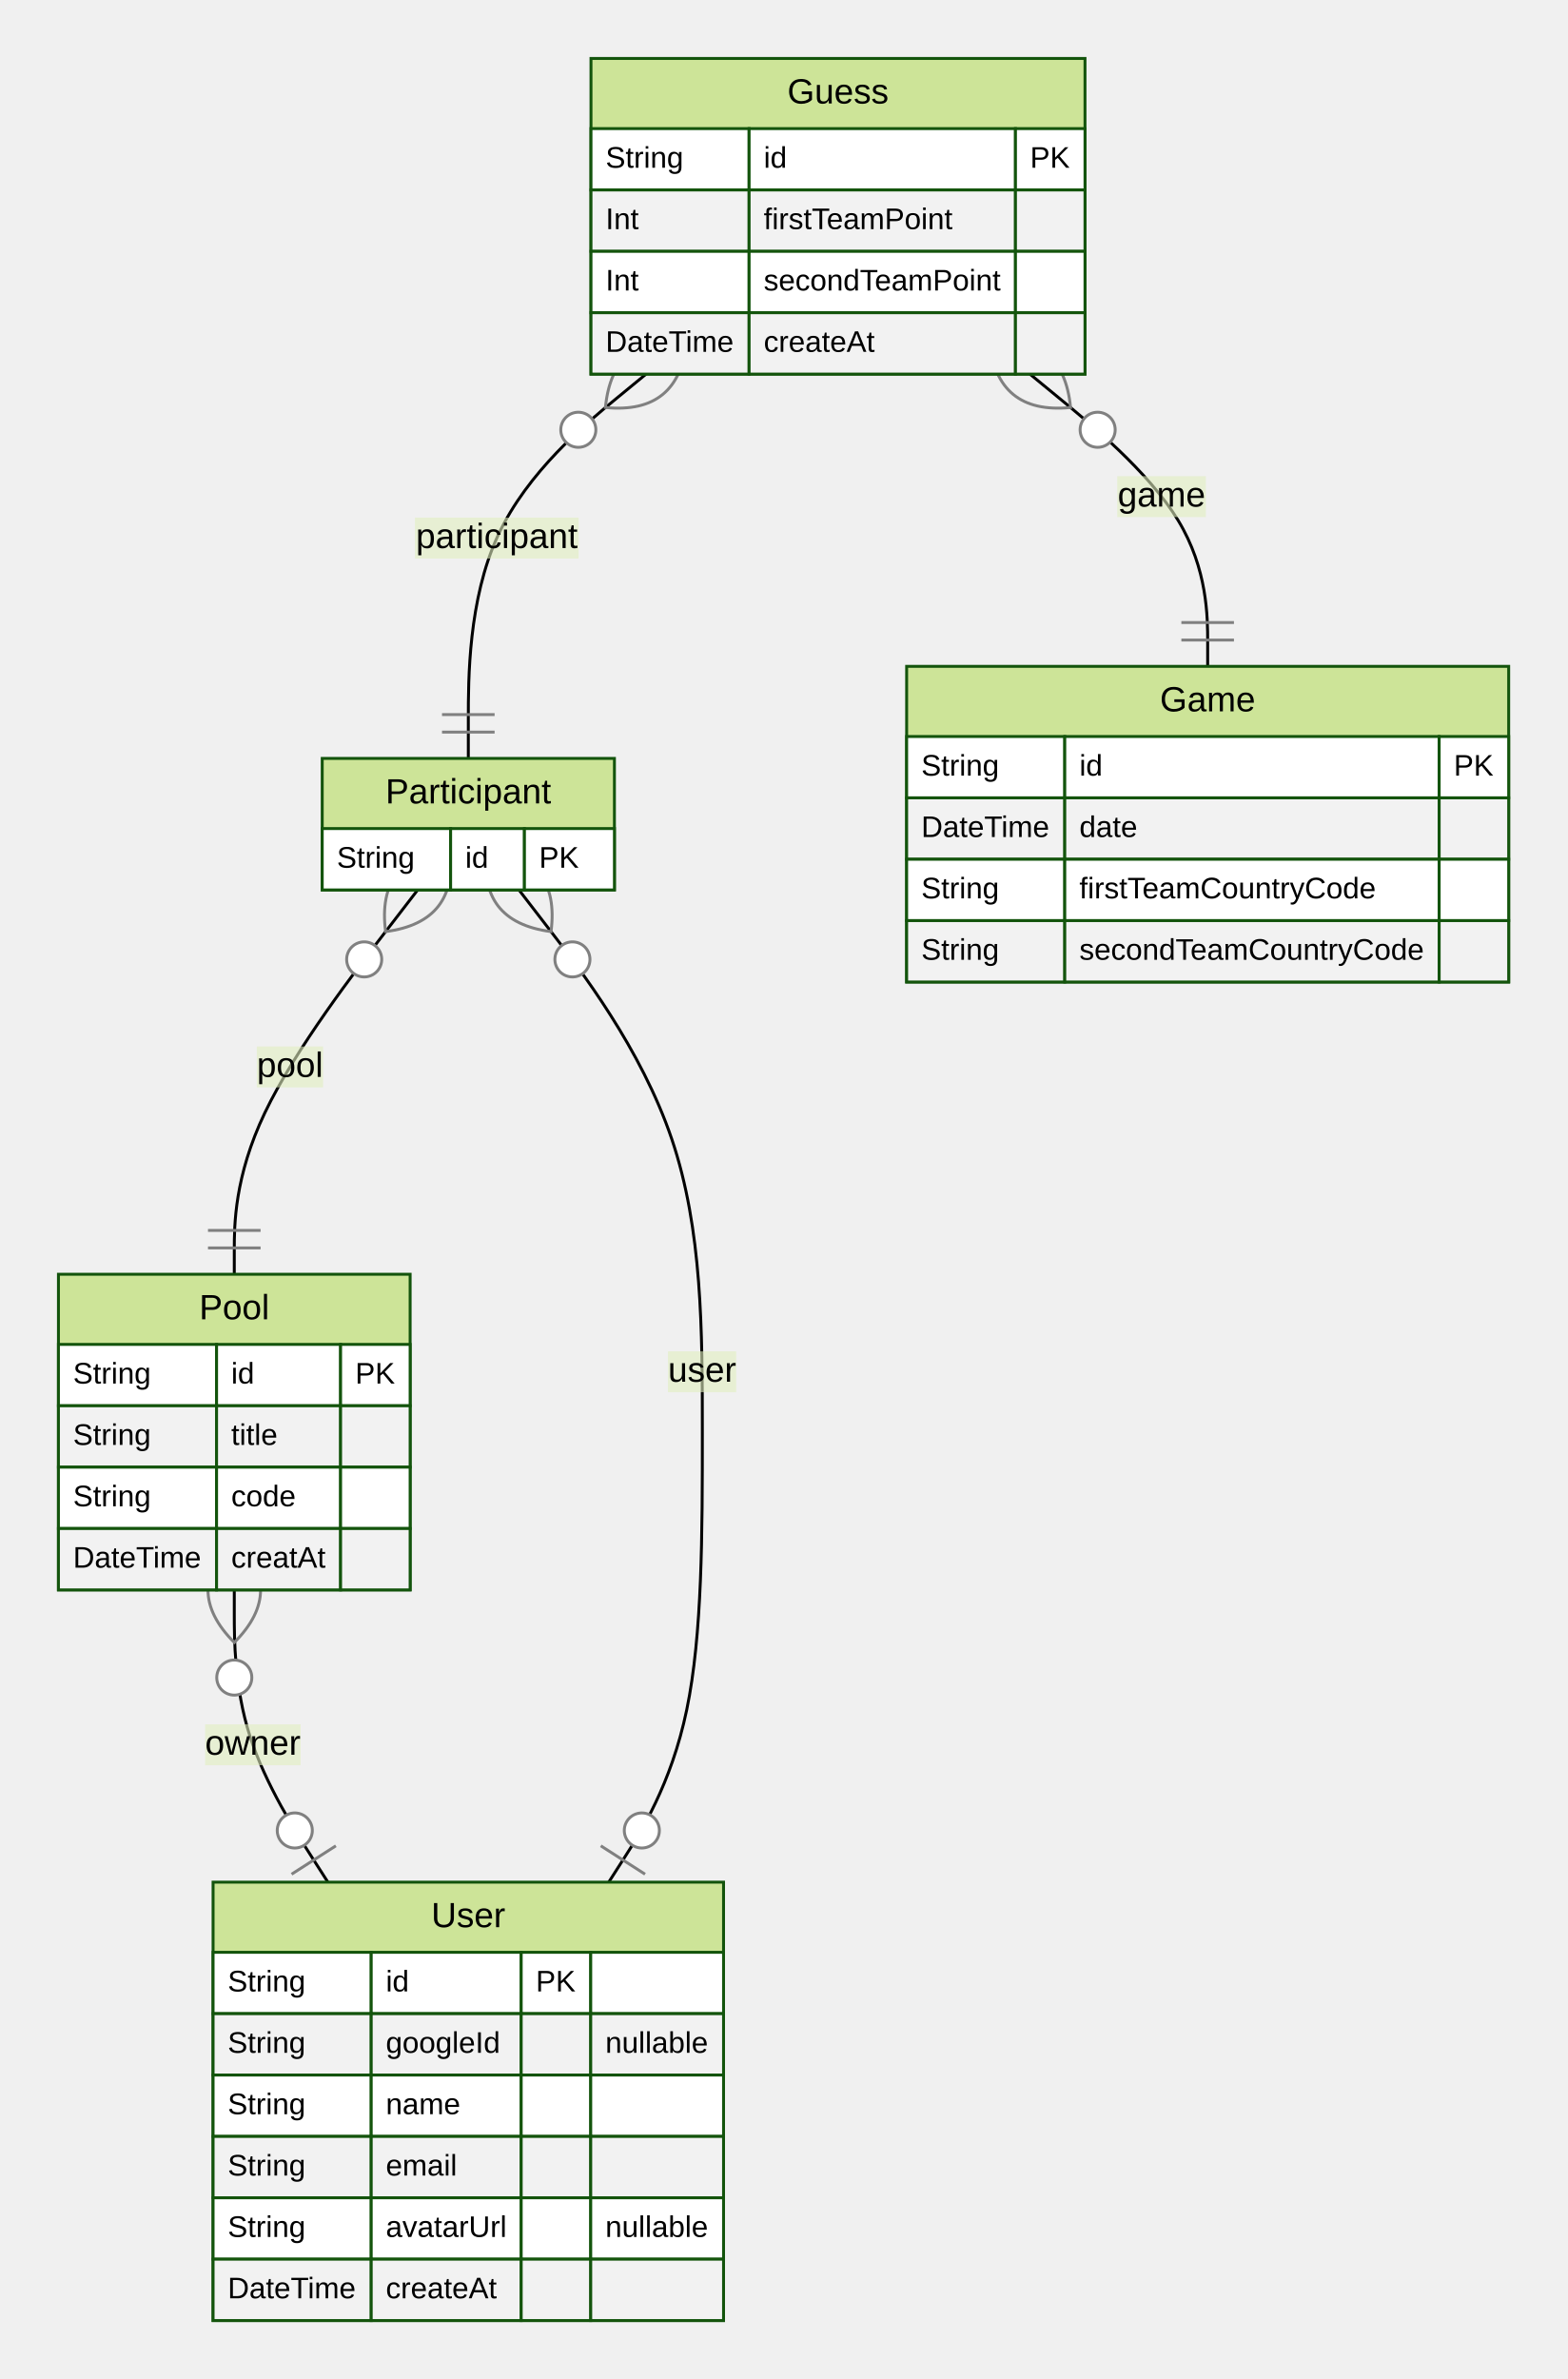
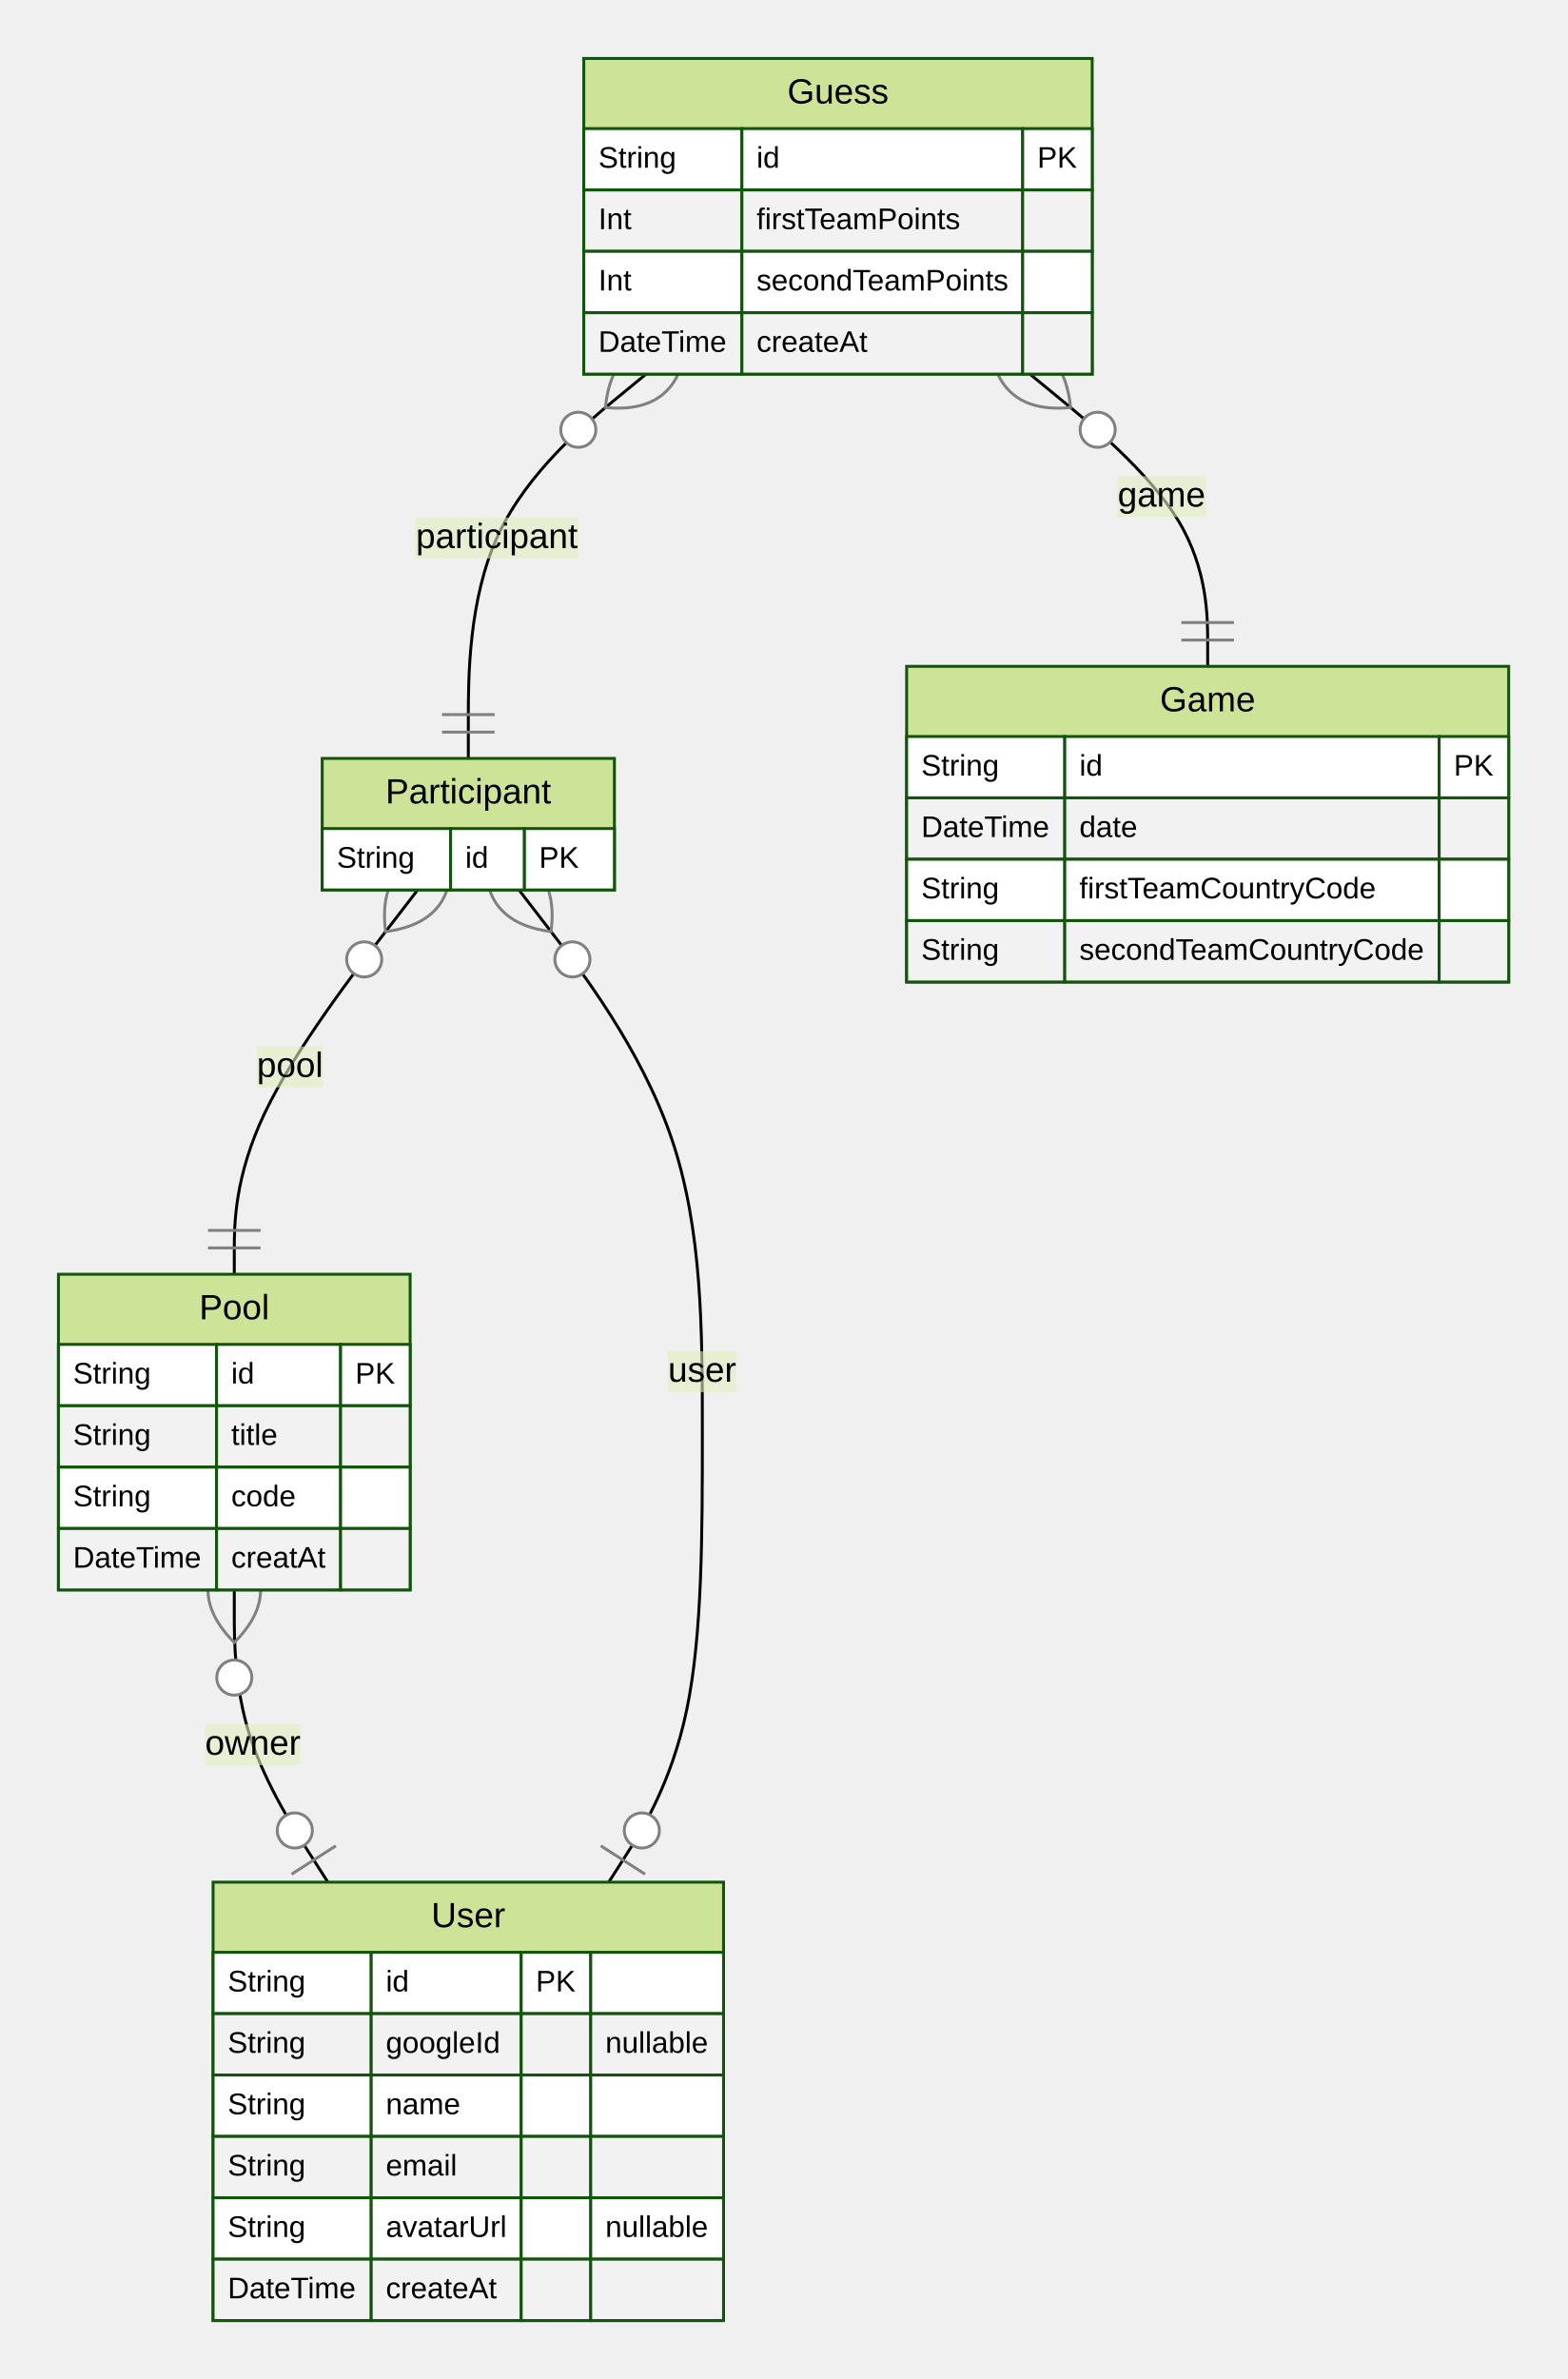
<svg xmlns="http://www.w3.org/2000/svg" aria-labelledby="chart-title-mermaid-0 chart-desc-mermaid-0" role="img" viewBox="0 0 536.292 814" style="max-width: 536.292px; background-color: white;" width="100%" id="mermaid-0">
  <style>#mermaid-0 {font-family:"trebuchet ms",verdana,arial,sans-serif;font-size:16px;fill:#000000;}#mermaid-0 .error-icon{fill:#552222;}#mermaid-0 .error-text{fill:#552222;stroke:#552222;}#mermaid-0 .edge-thickness-normal{stroke-width:2px;}#mermaid-0 .edge-thickness-thick{stroke-width:3.5px;}#mermaid-0 .edge-pattern-solid{stroke-dasharray:0;}#mermaid-0 .edge-pattern-dashed{stroke-dasharray:3;}#mermaid-0 .edge-pattern-dotted{stroke-dasharray:2;}#mermaid-0 .marker{fill:#000000;stroke:#000000;}#mermaid-0 .marker.cross{stroke:#000000;}#mermaid-0 svg{font-family:"trebuchet ms",verdana,arial,sans-serif;font-size:16px;}#mermaid-0 .entityBox{fill:#cde498;stroke:#13540c;}#mermaid-0 .attributeBoxOdd{fill:#ffffff;stroke:#13540c;}#mermaid-0 .attributeBoxEven{fill:#f2f2f2;stroke:#13540c;}#mermaid-0 .relationshipLabelBox{fill:hsl(78.158, 58.462%, 84.51%);opacity:0.7;background-color:hsl(78.158, 58.462%, 84.51%);}#mermaid-0 .relationshipLabelBox rect{opacity:0.5;}#mermaid-0 .relationshipLine{stroke:#000000;}#mermaid-0 :root{--mermaid-font-family:"trebuchet ms",verdana,arial,sans-serif;}</style>
  <g />
  <defs>
    <marker orient="auto" markerHeight="18" markerWidth="18" refY="9" refX="0" id="ONLY_ONE_START">
      <path d="M9,0 L9,18 M15,0 L15,18" fill="none" stroke="gray" />
    </marker>
  </defs>
  <defs>
    <marker orient="auto" markerHeight="18" markerWidth="18" refY="9" refX="18" id="ONLY_ONE_END">
      <path d="M3,0 L3,18 M9,0 L9,18" fill="none" stroke="gray" />
    </marker>
  </defs>
  <defs>
    <marker orient="auto" markerHeight="18" markerWidth="30" refY="9" refX="0" id="ZERO_OR_ONE_START">
      <circle r="6" cy="9" cx="21" fill="white" stroke="gray" />
      <path d="M9,0 L9,18" fill="none" stroke="gray" />
    </marker>
  </defs>
  <defs>
    <marker orient="auto" markerHeight="18" markerWidth="30" refY="9" refX="30" id="ZERO_OR_ONE_END">
      <circle r="6" cy="9" cx="9" fill="white" stroke="gray" />
      <path d="M21,0 L21,18" fill="none" stroke="gray" />
    </marker>
  </defs>
  <defs>
    <marker orient="auto" markerHeight="36" markerWidth="45" refY="18" refX="18" id="ONE_OR_MORE_START">
      <path d="M0,18 Q 18,0 36,18 Q 18,36 0,18 M42,9 L42,27" fill="none" stroke="gray" />
    </marker>
  </defs>
  <defs>
    <marker orient="auto" markerHeight="36" markerWidth="45" refY="18" refX="27" id="ONE_OR_MORE_END">
      <path d="M3,9 L3,27 M9,18 Q27,0 45,18 Q27,36 9,18" fill="none" stroke="gray" />
    </marker>
  </defs>
  <defs>
    <marker orient="auto" markerHeight="36" markerWidth="57" refY="18" refX="18" id="ZERO_OR_MORE_START">
      <circle r="6" cy="18" cx="48" fill="white" stroke="gray" />
      <path d="M0,18 Q18,0 36,18 Q18,36 0,18" fill="none" stroke="gray" />
    </marker>
  </defs>
  <defs>
    <marker orient="auto" markerHeight="36" markerWidth="57" refY="18" refX="39" id="ZERO_OR_MORE_END">
      <circle r="6" cy="18" cx="9" fill="white" stroke="gray" />
      <path d="M21,18 Q39,0 57,18 Q39,36 21,18" fill="none" stroke="gray" />
    </marker>
  </defs>
  <path marker-start="url(#ZERO_OR_MORE_START)" marker-end="url(#ZERO_OR_ONE_END)" fill="none" stroke="gray" d="M80.176,544L80.176,552.333C80.176,560.667,80.176,577.333,85.515,594C90.854,610.667,101.532,627.333,106.872,635.667L112.211,644" class="er relationshipLine" />
  <path marker-start="url(#ZERO_OR_MORE_START)" marker-end="url(#ONLY_ONE_END)" fill="none" stroke="gray" d="M142.937,304.5L132.477,318.083C122.016,331.667,101.096,358.833,90.636,380.75C80.176,402.667,80.176,419.333,80.176,427.667L80.176,436" class="er relationshipLine" />
  <path marker-start="url(#ZERO_OR_MORE_START)" marker-end="url(#ZERO_OR_ONE_END)" fill="none" stroke="gray" d="M177.59,304.5L188.05,318.083C198.511,331.667,219.431,358.833,229.891,389.75C240.351,420.667,240.351,455.333,240.351,490C240.351,524.667,240.351,559.333,235.012,585C229.673,610.667,218.995,627.333,213.655,635.667L208.316,644" class="er relationshipLine" />
  <path marker-start="url(#ZERO_OR_MORE_START)" marker-end="url(#ONLY_ONE_END)" fill="none" stroke="gray" d="M221.084,128L210.948,136.333C200.811,144.667,180.537,161.333,170.4,183.25C160.264,205.167,160.264,232.333,160.264,245.917L160.264,259.5" class="er relationshipLine" />
  <path marker-start="url(#ZERO_OR_MORE_START)" marker-end="url(#ONLY_ONE_END)" fill="none" stroke="gray" d="M352.457,128L362.594,136.333C372.731,144.667,393.004,161.333,403.141,178C413.278,194.667,413.278,211.333,413.278,219.667L413.278,228" class="er relationshipLine" />
  <g transform="translate(20,436 )" id="Pool">
    <rect height="108" width="120.351" y="0" x="0" stroke="gray" fill-opacity="100%" fill="honeydew" class="er entityBox" />
    <text transform="translate(60.17569,12)" style="font-family: &quot;trebuchet ms&quot;, verdana, arial, sans-serif;; font-size: 12px" text-anchor="middle" dominant-baseline="middle" y="0" x="0" id="entity-Pool" class="er entityLabel">Pool</text>
    <rect height="21" width="54.113" y="24" x="0" stroke="gray" fill-opacity="100%" fill="honeydew" class="er attributeBoxOdd" />
    <text transform="translate(5,34.5)" style="font-family: &quot;trebuchet ms&quot;, verdana, arial, sans-serif;; font-size: 10.2px" text-anchor="left" dominant-baseline="middle" y="0" x="0" id="entity-Pool-attr-1-type" class="er entityLabel">String</text>
    <rect height="21" width="42.443" y="24" x="54.113" stroke="gray" fill-opacity="100%" fill="honeydew" class="er attributeBoxOdd" />
    <text transform="translate(59.11313,34.5)" style="font-family: &quot;trebuchet ms&quot;, verdana, arial, sans-serif;; font-size: 10.2px" text-anchor="left" dominant-baseline="middle" y="0" x="0" id="entity-Pool-attr-1-name" class="er entityLabel">id</text>
    <rect height="21" width="23.795" y="24" x="96.556" stroke="gray" fill-opacity="100%" fill="honeydew" class="er attributeBoxOdd" />
    <text transform="translate(101.5564,34.5)" style="font-family: &quot;trebuchet ms&quot;, verdana, arial, sans-serif;; font-size: 10.2px" text-anchor="left" dominant-baseline="middle" y="0" x="0" id="entity-Pool-attr-1-key" class="er entityLabel">PK</text>
    <rect height="21" width="54.113" y="45" x="0" stroke="gray" fill-opacity="100%" fill="honeydew" class="er attributeBoxEven" />
    <text transform="translate(5,55.5)" style="font-family: &quot;trebuchet ms&quot;, verdana, arial, sans-serif;; font-size: 10.2px" text-anchor="left" dominant-baseline="middle" y="0" x="0" id="entity-Pool-attr-2-type" class="er entityLabel">String</text>
    <rect height="21" width="42.443" y="45" x="54.113" stroke="gray" fill-opacity="100%" fill="honeydew" class="er attributeBoxEven" />
    <text transform="translate(59.11313,55.5)" style="font-family: &quot;trebuchet ms&quot;, verdana, arial, sans-serif;; font-size: 10.2px" text-anchor="left" dominant-baseline="middle" y="0" x="0" id="entity-Pool-attr-2-name" class="er entityLabel">title</text>
    <rect height="21" width="23.795" y="45" x="96.556" stroke="gray" fill-opacity="100%" fill="honeydew" class="er attributeBoxEven" />
    <text transform="translate(101.5564,55.5)" style="font-family: &quot;trebuchet ms&quot;, verdana, arial, sans-serif;; font-size: 10.2px" text-anchor="left" dominant-baseline="middle" y="0" x="0" id="entity-Pool-attr-2-key" class="er entityLabel" />
    <rect height="21" width="54.113" y="66" x="0" stroke="gray" fill-opacity="100%" fill="honeydew" class="er attributeBoxOdd" />
    <text transform="translate(5,76.5)" style="font-family: &quot;trebuchet ms&quot;, verdana, arial, sans-serif;; font-size: 10.2px" text-anchor="left" dominant-baseline="middle" y="0" x="0" id="entity-Pool-attr-3-type" class="er entityLabel">String</text>
    <rect height="21" width="42.443" y="66" x="54.113" stroke="gray" fill-opacity="100%" fill="honeydew" class="er attributeBoxOdd" />
    <text transform="translate(59.11313,76.5)" style="font-family: &quot;trebuchet ms&quot;, verdana, arial, sans-serif;; font-size: 10.2px" text-anchor="left" dominant-baseline="middle" y="0" x="0" id="entity-Pool-attr-3-name" class="er entityLabel">code</text>
    <rect height="21" width="23.795" y="66" x="96.556" stroke="gray" fill-opacity="100%" fill="honeydew" class="er attributeBoxOdd" />
    <text transform="translate(101.5564,76.5)" style="font-family: &quot;trebuchet ms&quot;, verdana, arial, sans-serif;; font-size: 10.2px" text-anchor="left" dominant-baseline="middle" y="0" x="0" id="entity-Pool-attr-3-key" class="er entityLabel" />
    <rect height="21" width="54.113" y="87" x="0" stroke="gray" fill-opacity="100%" fill="honeydew" class="er attributeBoxEven" />
    <text transform="translate(5,97.5)" style="font-family: &quot;trebuchet ms&quot;, verdana, arial, sans-serif;; font-size: 10.2px" text-anchor="left" dominant-baseline="middle" y="0" x="0" id="entity-Pool-attr-4-type" class="er entityLabel">DateTime</text>
    <rect height="21" width="42.443" y="87" x="54.113" stroke="gray" fill-opacity="100%" fill="honeydew" class="er attributeBoxEven" />
    <text transform="translate(59.11313,97.5)" style="font-family: &quot;trebuchet ms&quot;, verdana, arial, sans-serif;; font-size: 10.2px" text-anchor="left" dominant-baseline="middle" y="0" x="0" id="entity-Pool-attr-4-name" class="er entityLabel">creatAt</text>
    <rect height="21" width="23.795" y="87" x="96.556" stroke="gray" fill-opacity="100%" fill="honeydew" class="er attributeBoxEven" />
    <text transform="translate(101.5564,97.5)" style="font-family: &quot;trebuchet ms&quot;, verdana, arial, sans-serif;; font-size: 10.2px" text-anchor="left" dominant-baseline="middle" y="0" x="0" id="entity-Pool-attr-4-key" class="er entityLabel" />
  </g>
  <g transform="translate(110.2635,259.5 )" id="Participant">
    <rect height="45" width="100" y="0" x="0" stroke="gray" fill-opacity="100%" fill="honeydew" class="er entityBox" />
    <text transform="translate(50,12)" style="font-family: &quot;trebuchet ms&quot;, verdana, arial, sans-serif;; font-size: 12px" text-anchor="middle" dominant-baseline="middle" y="0" x="0" id="entity-Participant" class="er entityLabel">Participant</text>
    <rect height="21" width="43.945" y="24" x="0" stroke="gray" fill-opacity="100%" fill="honeydew" class="er attributeBoxOdd" />
    <text transform="translate(5,34.5)" style="font-family: &quot;trebuchet ms&quot;, verdana, arial, sans-serif;; font-size: 10.2px" text-anchor="left" dominant-baseline="middle" y="0" x="0" id="entity-Participant-attr-1-type" class="er entityLabel">String</text>
    <rect height="21" width="25.262" y="24" x="43.945" stroke="gray" fill-opacity="100%" fill="honeydew" class="er attributeBoxOdd" />
    <text transform="translate(48.94526,34.5)" style="font-family: &quot;trebuchet ms&quot;, verdana, arial, sans-serif;; font-size: 10.2px" text-anchor="left" dominant-baseline="middle" y="0" x="0" id="entity-Participant-attr-1-name" class="er entityLabel">id</text>
    <rect height="21" width="30.793" y="24" x="69.207" stroke="gray" fill-opacity="100%" fill="honeydew" class="er attributeBoxOdd" />
    <text transform="translate(74.20681,34.5)" style="font-family: &quot;trebuchet ms&quot;, verdana, arial, sans-serif;; font-size: 10.2px" text-anchor="left" dominant-baseline="middle" y="0" x="0" id="entity-Participant-attr-1-key" class="er entityLabel">PK</text>
  </g>
  <g transform="translate(72.91881,644 )" id="User">
    <rect height="150" width="174.689" y="0" x="0" stroke="gray" fill-opacity="100%" fill="honeydew" class="er entityBox" />
    <text transform="translate(87.34473,12)" style="font-family: &quot;trebuchet ms&quot;, verdana, arial, sans-serif;; font-size: 12px" text-anchor="middle" dominant-baseline="middle" y="0" x="0" id="entity-User" class="er entityLabel">User</text>
    <rect height="21" width="54.113" y="24" x="0" stroke="gray" fill-opacity="100%" fill="honeydew" class="er attributeBoxOdd" />
    <text transform="translate(5,34.5)" style="font-family: &quot;trebuchet ms&quot;, verdana, arial, sans-serif;; font-size: 10.2px" text-anchor="left" dominant-baseline="middle" y="0" x="0" id="entity-User-attr-1-type" class="er entityLabel">String</text>
    <rect height="21" width="51.328" y="24" x="54.113" stroke="gray" fill-opacity="100%" fill="honeydew" class="er attributeBoxOdd" />
    <text transform="translate(59.11313,34.5)" style="font-family: &quot;trebuchet ms&quot;, verdana, arial, sans-serif;; font-size: 10.2px" text-anchor="left" dominant-baseline="middle" y="0" x="0" id="entity-User-attr-1-name" class="er entityLabel">id</text>
    <rect height="21" width="23.795" y="24" x="105.441" stroke="gray" fill-opacity="100%" fill="honeydew" class="er attributeBoxOdd" />
    <text transform="translate(110.4413,34.5)" style="font-family: &quot;trebuchet ms&quot;, verdana, arial, sans-serif;; font-size: 10.2px" text-anchor="left" dominant-baseline="middle" y="0" x="0" id="entity-User-attr-1-key" class="er entityLabel">PK</text>
    <rect height="21" width="45.453" y="24" x="129.236" stroke="gray" fill-opacity="100%" fill="honeydew" class="er attributeBoxOdd" />
    <text transform="translate(134.2362,34.5)" style="font-family: &quot;trebuchet ms&quot;, verdana, arial, sans-serif;; font-size: 10.2px" text-anchor="left" dominant-baseline="middle" y="0" x="0" id="entity-User-attr-1-comment" class="er entityLabel" />
    <rect height="21" width="54.113" y="45" x="0" stroke="gray" fill-opacity="100%" fill="honeydew" class="er attributeBoxEven" />
    <text transform="translate(5,55.5)" style="font-family: &quot;trebuchet ms&quot;, verdana, arial, sans-serif;; font-size: 10.2px" text-anchor="left" dominant-baseline="middle" y="0" x="0" id="entity-User-attr-2-type" class="er entityLabel">String</text>
    <rect height="21" width="51.328" y="45" x="54.113" stroke="gray" fill-opacity="100%" fill="honeydew" class="er attributeBoxEven" />
    <text transform="translate(59.11313,55.5)" style="font-family: &quot;trebuchet ms&quot;, verdana, arial, sans-serif;; font-size: 10.2px" text-anchor="left" dominant-baseline="middle" y="0" x="0" id="entity-User-attr-2-name" class="er entityLabel">googleId</text>
    <rect height="21" width="23.795" y="45" x="105.441" stroke="gray" fill-opacity="100%" fill="honeydew" class="er attributeBoxEven" />
    <text transform="translate(110.4413,55.5)" style="font-family: &quot;trebuchet ms&quot;, verdana, arial, sans-serif;; font-size: 10.2px" text-anchor="left" dominant-baseline="middle" y="0" x="0" id="entity-User-attr-2-key" class="er entityLabel" />
    <rect height="21" width="45.453" y="45" x="129.236" stroke="gray" fill-opacity="100%" fill="honeydew" class="er attributeBoxEven" />
    <text transform="translate(134.2362,55.5)" style="font-family: &quot;trebuchet ms&quot;, verdana, arial, sans-serif;; font-size: 10.2px" text-anchor="left" dominant-baseline="middle" y="0" x="0" id="entity-User-attr-2-comment" class="er entityLabel">nullable</text>
    <rect height="21" width="54.113" y="66" x="0" stroke="gray" fill-opacity="100%" fill="honeydew" class="er attributeBoxOdd" />
    <text transform="translate(5,76.5)" style="font-family: &quot;trebuchet ms&quot;, verdana, arial, sans-serif;; font-size: 10.2px" text-anchor="left" dominant-baseline="middle" y="0" x="0" id="entity-User-attr-3-type" class="er entityLabel">String</text>
    <rect height="21" width="51.328" y="66" x="54.113" stroke="gray" fill-opacity="100%" fill="honeydew" class="er attributeBoxOdd" />
    <text transform="translate(59.11313,76.5)" style="font-family: &quot;trebuchet ms&quot;, verdana, arial, sans-serif;; font-size: 10.2px" text-anchor="left" dominant-baseline="middle" y="0" x="0" id="entity-User-attr-3-name" class="er entityLabel">name</text>
    <rect height="21" width="23.795" y="66" x="105.441" stroke="gray" fill-opacity="100%" fill="honeydew" class="er attributeBoxOdd" />
    <text transform="translate(110.4413,76.5)" style="font-family: &quot;trebuchet ms&quot;, verdana, arial, sans-serif;; font-size: 10.2px" text-anchor="left" dominant-baseline="middle" y="0" x="0" id="entity-User-attr-3-key" class="er entityLabel" />
    <rect height="21" width="45.453" y="66" x="129.236" stroke="gray" fill-opacity="100%" fill="honeydew" class="er attributeBoxOdd" />
    <text transform="translate(134.2362,76.5)" style="font-family: &quot;trebuchet ms&quot;, verdana, arial, sans-serif;; font-size: 10.2px" text-anchor="left" dominant-baseline="middle" y="0" x="0" id="entity-User-attr-3-comment" class="er entityLabel" />
    <rect height="21" width="54.113" y="87" x="0" stroke="gray" fill-opacity="100%" fill="honeydew" class="er attributeBoxEven" />
    <text transform="translate(5,97.5)" style="font-family: &quot;trebuchet ms&quot;, verdana, arial, sans-serif;; font-size: 10.2px" text-anchor="left" dominant-baseline="middle" y="0" x="0" id="entity-User-attr-4-type" class="er entityLabel">String</text>
    <rect height="21" width="51.328" y="87" x="54.113" stroke="gray" fill-opacity="100%" fill="honeydew" class="er attributeBoxEven" />
    <text transform="translate(59.11313,97.5)" style="font-family: &quot;trebuchet ms&quot;, verdana, arial, sans-serif;; font-size: 10.2px" text-anchor="left" dominant-baseline="middle" y="0" x="0" id="entity-User-attr-4-name" class="er entityLabel">email</text>
    <rect height="21" width="23.795" y="87" x="105.441" stroke="gray" fill-opacity="100%" fill="honeydew" class="er attributeBoxEven" />
    <text transform="translate(110.4413,97.5)" style="font-family: &quot;trebuchet ms&quot;, verdana, arial, sans-serif;; font-size: 10.2px" text-anchor="left" dominant-baseline="middle" y="0" x="0" id="entity-User-attr-4-key" class="er entityLabel" />
    <rect height="21" width="45.453" y="87" x="129.236" stroke="gray" fill-opacity="100%" fill="honeydew" class="er attributeBoxEven" />
    <text transform="translate(134.2362,97.5)" style="font-family: &quot;trebuchet ms&quot;, verdana, arial, sans-serif;; font-size: 10.2px" text-anchor="left" dominant-baseline="middle" y="0" x="0" id="entity-User-attr-4-comment" class="er entityLabel" />
    <rect height="21" width="54.113" y="108" x="0" stroke="gray" fill-opacity="100%" fill="honeydew" class="er attributeBoxOdd" />
    <text transform="translate(5,118.5)" style="font-family: &quot;trebuchet ms&quot;, verdana, arial, sans-serif;; font-size: 10.2px" text-anchor="left" dominant-baseline="middle" y="0" x="0" id="entity-User-attr-5-type" class="er entityLabel">String</text>
    <rect height="21" width="51.328" y="108" x="54.113" stroke="gray" fill-opacity="100%" fill="honeydew" class="er attributeBoxOdd" />
    <text transform="translate(59.11313,118.5)" style="font-family: &quot;trebuchet ms&quot;, verdana, arial, sans-serif;; font-size: 10.2px" text-anchor="left" dominant-baseline="middle" y="0" x="0" id="entity-User-attr-5-name" class="er entityLabel">avatarUrl</text>
    <rect height="21" width="23.795" y="108" x="105.441" stroke="gray" fill-opacity="100%" fill="honeydew" class="er attributeBoxOdd" />
    <text transform="translate(110.4413,118.5)" style="font-family: &quot;trebuchet ms&quot;, verdana, arial, sans-serif;; font-size: 10.2px" text-anchor="left" dominant-baseline="middle" y="0" x="0" id="entity-User-attr-5-key" class="er entityLabel" />
    <rect height="21" width="45.453" y="108" x="129.236" stroke="gray" fill-opacity="100%" fill="honeydew" class="er attributeBoxOdd" />
    <text transform="translate(134.2362,118.5)" style="font-family: &quot;trebuchet ms&quot;, verdana, arial, sans-serif;; font-size: 10.2px" text-anchor="left" dominant-baseline="middle" y="0" x="0" id="entity-User-attr-5-comment" class="er entityLabel">nullable</text>
    <rect height="21" width="54.113" y="129" x="0" stroke="gray" fill-opacity="100%" fill="honeydew" class="er attributeBoxEven" />
    <text transform="translate(5,139.5)" style="font-family: &quot;trebuchet ms&quot;, verdana, arial, sans-serif;; font-size: 10.2px" text-anchor="left" dominant-baseline="middle" y="0" x="0" id="entity-User-attr-6-type" class="er entityLabel">DateTime</text>
    <rect height="21" width="51.328" y="129" x="54.113" stroke="gray" fill-opacity="100%" fill="honeydew" class="er attributeBoxEven" />
    <text transform="translate(59.11313,139.5)" style="font-family: &quot;trebuchet ms&quot;, verdana, arial, sans-serif;; font-size: 10.2px" text-anchor="left" dominant-baseline="middle" y="0" x="0" id="entity-User-attr-6-name" class="er entityLabel">createAt</text>
    <rect height="21" width="23.795" y="129" x="105.441" stroke="gray" fill-opacity="100%" fill="honeydew" class="er attributeBoxEven" />
    <text transform="translate(110.4413,139.5)" style="font-family: &quot;trebuchet ms&quot;, verdana, arial, sans-serif;; font-size: 10.2px" text-anchor="left" dominant-baseline="middle" y="0" x="0" id="entity-User-attr-6-key" class="er entityLabel" />
    <rect height="21" width="45.453" y="129" x="129.236" stroke="gray" fill-opacity="100%" fill="honeydew" class="er attributeBoxEven" />
    <text transform="translate(134.2362,139.5)" style="font-family: &quot;trebuchet ms&quot;, verdana, arial, sans-serif;; font-size: 10.2px" text-anchor="left" dominant-baseline="middle" y="0" x="0" id="entity-User-attr-6-comment" class="er entityLabel" />
  </g>
  <g transform="translate(310.2635,228 )" id="Game">
    <rect height="108" width="206.029" y="0" x="0" stroke="gray" fill-opacity="100%" fill="honeydew" class="er entityBox" />
    <text transform="translate(103.0145,12)" style="font-family: &quot;trebuchet ms&quot;, verdana, arial, sans-serif;; font-size: 12px" text-anchor="middle" dominant-baseline="middle" y="0" x="0" id="entity-Game" class="er entityLabel">Game</text>
    <rect height="21" width="54.113" y="24" x="0" stroke="gray" fill-opacity="100%" fill="honeydew" class="er attributeBoxOdd" />
    <text transform="translate(5,34.5)" style="font-family: &quot;trebuchet ms&quot;, verdana, arial, sans-serif;; font-size: 10.2px" text-anchor="left" dominant-baseline="middle" y="0" x="0" id="entity-Game-attr-1-type" class="er entityLabel">String</text>
    <rect height="21" width="128.121" y="24" x="54.113" stroke="gray" fill-opacity="100%" fill="honeydew" class="er attributeBoxOdd" />
    <text transform="translate(59.11313,34.5)" style="font-family: &quot;trebuchet ms&quot;, verdana, arial, sans-serif;; font-size: 10.2px" text-anchor="left" dominant-baseline="middle" y="0" x="0" id="entity-Game-attr-1-name" class="er entityLabel">id</text>
    <rect height="21" width="23.795" y="24" x="182.234" stroke="gray" fill-opacity="100%" fill="honeydew" class="er attributeBoxOdd" />
    <text transform="translate(187.2339,34.5)" style="font-family: &quot;trebuchet ms&quot;, verdana, arial, sans-serif;; font-size: 10.2px" text-anchor="left" dominant-baseline="middle" y="0" x="0" id="entity-Game-attr-1-key" class="er entityLabel">PK</text>
    <rect height="21" width="54.113" y="45" x="0" stroke="gray" fill-opacity="100%" fill="honeydew" class="er attributeBoxEven" />
    <text transform="translate(5,55.5)" style="font-family: &quot;trebuchet ms&quot;, verdana, arial, sans-serif;; font-size: 10.2px" text-anchor="left" dominant-baseline="middle" y="0" x="0" id="entity-Game-attr-2-type" class="er entityLabel">DateTime</text>
    <rect height="21" width="128.121" y="45" x="54.113" stroke="gray" fill-opacity="100%" fill="honeydew" class="er attributeBoxEven" />
    <text transform="translate(59.11313,55.5)" style="font-family: &quot;trebuchet ms&quot;, verdana, arial, sans-serif;; font-size: 10.2px" text-anchor="left" dominant-baseline="middle" y="0" x="0" id="entity-Game-attr-2-name" class="er entityLabel">date</text>
    <rect height="21" width="23.795" y="45" x="182.234" stroke="gray" fill-opacity="100%" fill="honeydew" class="er attributeBoxEven" />
    <text transform="translate(187.2339,55.5)" style="font-family: &quot;trebuchet ms&quot;, verdana, arial, sans-serif;; font-size: 10.2px" text-anchor="left" dominant-baseline="middle" y="0" x="0" id="entity-Game-attr-2-key" class="er entityLabel" />
    <rect height="21" width="54.113" y="66" x="0" stroke="gray" fill-opacity="100%" fill="honeydew" class="er attributeBoxOdd" />
    <text transform="translate(5,76.5)" style="font-family: &quot;trebuchet ms&quot;, verdana, arial, sans-serif;; font-size: 10.2px" text-anchor="left" dominant-baseline="middle" y="0" x="0" id="entity-Game-attr-3-type" class="er entityLabel">String</text>
    <rect height="21" width="128.121" y="66" x="54.113" stroke="gray" fill-opacity="100%" fill="honeydew" class="er attributeBoxOdd" />
    <text transform="translate(59.11313,76.5)" style="font-family: &quot;trebuchet ms&quot;, verdana, arial, sans-serif;; font-size: 10.2px" text-anchor="left" dominant-baseline="middle" y="0" x="0" id="entity-Game-attr-3-name" class="er entityLabel">firstTeamCountryCode</text>
    <rect height="21" width="23.795" y="66" x="182.234" stroke="gray" fill-opacity="100%" fill="honeydew" class="er attributeBoxOdd" />
    <text transform="translate(187.2339,76.5)" style="font-family: &quot;trebuchet ms&quot;, verdana, arial, sans-serif;; font-size: 10.2px" text-anchor="left" dominant-baseline="middle" y="0" x="0" id="entity-Game-attr-3-key" class="er entityLabel" />
    <rect height="21" width="54.113" y="87" x="0" stroke="gray" fill-opacity="100%" fill="honeydew" class="er attributeBoxEven" />
    <text transform="translate(5,97.5)" style="font-family: &quot;trebuchet ms&quot;, verdana, arial, sans-serif;; font-size: 10.2px" text-anchor="left" dominant-baseline="middle" y="0" x="0" id="entity-Game-attr-4-type" class="er entityLabel">String</text>
    <rect height="21" width="128.121" y="87" x="54.113" stroke="gray" fill-opacity="100%" fill="honeydew" class="er attributeBoxEven" />
    <text transform="translate(59.11313,97.5)" style="font-family: &quot;trebuchet ms&quot;, verdana, arial, sans-serif;; font-size: 10.2px" text-anchor="left" dominant-baseline="middle" y="0" x="0" id="entity-Game-attr-4-name" class="er entityLabel">secondTeamCountryCode</text>
    <rect height="21" width="23.795" y="87" x="182.234" stroke="gray" fill-opacity="100%" fill="honeydew" class="er attributeBoxEven" />
    <text transform="translate(187.2339,97.5)" style="font-family: &quot;trebuchet ms&quot;, verdana, arial, sans-serif;; font-size: 10.2px" text-anchor="left" dominant-baseline="middle" y="0" x="0" id="entity-Game-attr-4-key" class="er entityLabel" />
  </g>
-   <g transform="translate(202.2413,20 )" id="Guess">
-     <rect height="108" width="169.059" y="0" x="0" stroke="gray" fill-opacity="100%" fill="honeydew" class="er entityBox" />
-     <text transform="translate(84.52949,12)" style="font-family: &quot;trebuchet ms&quot;, verdana, arial, sans-serif;; font-size: 12px" text-anchor="middle" dominant-baseline="middle" y="0" x="0" id="entity-Guess" class="er entityLabel">Guess</text>
+   <g transform="translate(199.7776,20 )" id="Guess">
+     <rect height="108" width="173.986" y="0" x="0" stroke="gray" fill-opacity="100%" fill="honeydew" class="er entityBox" />
+     <text transform="translate(86.99312,12)" style="font-family: &quot;trebuchet ms&quot;, verdana, arial, sans-serif;; font-size: 12px" text-anchor="middle" dominant-baseline="middle" y="0" x="0" id="entity-Guess" class="er entityLabel">Guess</text>
    <rect height="21" width="54.113" y="24" x="0" stroke="gray" fill-opacity="100%" fill="honeydew" class="er attributeBoxOdd" />
    <text transform="translate(5,34.5)" style="font-family: &quot;trebuchet ms&quot;, verdana, arial, sans-serif;; font-size: 10.2px" text-anchor="left" dominant-baseline="middle" y="0" x="0" id="entity-Guess-attr-1-type" class="er entityLabel">String</text>
-     <rect height="21" width="91.151" y="24" x="54.113" stroke="gray" fill-opacity="100%" fill="honeydew" class="er attributeBoxOdd" />
+     <rect height="21" width="96.078" y="24" x="54.113" stroke="gray" fill-opacity="100%" fill="honeydew" class="er attributeBoxOdd" />
    <text transform="translate(59.11313,34.5)" style="font-family: &quot;trebuchet ms&quot;, verdana, arial, sans-serif;; font-size: 10.2px" text-anchor="left" dominant-baseline="middle" y="0" x="0" id="entity-Guess-attr-1-name" class="er entityLabel">id</text>
-     <rect height="21" width="23.795" y="24" x="145.264" stroke="gray" fill-opacity="100%" fill="honeydew" class="er attributeBoxOdd" />
-     <text transform="translate(150.264,34.5)" style="font-family: &quot;trebuchet ms&quot;, verdana, arial, sans-serif;; font-size: 10.2px" text-anchor="left" dominant-baseline="middle" y="0" x="0" id="entity-Guess-attr-1-key" class="er entityLabel">PK</text>
+     <rect height="21" width="23.795" y="24" x="150.191" stroke="gray" fill-opacity="100%" fill="honeydew" class="er attributeBoxOdd" />
+     <text transform="translate(155.1913,34.5)" style="font-family: &quot;trebuchet ms&quot;, verdana, arial, sans-serif;; font-size: 10.2px" text-anchor="left" dominant-baseline="middle" y="0" x="0" id="entity-Guess-attr-1-key" class="er entityLabel">PK</text>
    <rect height="21" width="54.113" y="45" x="0" stroke="gray" fill-opacity="100%" fill="honeydew" class="er attributeBoxEven" />
    <text transform="translate(5,55.5)" style="font-family: &quot;trebuchet ms&quot;, verdana, arial, sans-serif;; font-size: 10.2px" text-anchor="left" dominant-baseline="middle" y="0" x="0" id="entity-Guess-attr-2-type" class="er entityLabel">Int</text>
-     <rect height="21" width="91.151" y="45" x="54.113" stroke="gray" fill-opacity="100%" fill="honeydew" class="er attributeBoxEven" />
-     <text transform="translate(59.11313,55.5)" style="font-family: &quot;trebuchet ms&quot;, verdana, arial, sans-serif;; font-size: 10.2px" text-anchor="left" dominant-baseline="middle" y="0" x="0" id="entity-Guess-attr-2-name" class="er entityLabel">firstTeamPoint</text>
-     <rect height="21" width="23.795" y="45" x="145.264" stroke="gray" fill-opacity="100%" fill="honeydew" class="er attributeBoxEven" />
-     <text transform="translate(150.264,55.5)" style="font-family: &quot;trebuchet ms&quot;, verdana, arial, sans-serif;; font-size: 10.2px" text-anchor="left" dominant-baseline="middle" y="0" x="0" id="entity-Guess-attr-2-key" class="er entityLabel" />
+     <rect height="21" width="96.078" y="45" x="54.113" stroke="gray" fill-opacity="100%" fill="honeydew" class="er attributeBoxEven" />
+     <text transform="translate(59.11313,55.5)" style="font-family: &quot;trebuchet ms&quot;, verdana, arial, sans-serif;; font-size: 10.2px" text-anchor="left" dominant-baseline="middle" y="0" x="0" id="entity-Guess-attr-2-name" class="er entityLabel">firstTeamPoints</text>
+     <rect height="21" width="23.795" y="45" x="150.191" stroke="gray" fill-opacity="100%" fill="honeydew" class="er attributeBoxEven" />
+     <text transform="translate(155.1913,55.5)" style="font-family: &quot;trebuchet ms&quot;, verdana, arial, sans-serif;; font-size: 10.2px" text-anchor="left" dominant-baseline="middle" y="0" x="0" id="entity-Guess-attr-2-key" class="er entityLabel" />
    <rect height="21" width="54.113" y="66" x="0" stroke="gray" fill-opacity="100%" fill="honeydew" class="er attributeBoxOdd" />
    <text transform="translate(5,76.5)" style="font-family: &quot;trebuchet ms&quot;, verdana, arial, sans-serif;; font-size: 10.2px" text-anchor="left" dominant-baseline="middle" y="0" x="0" id="entity-Guess-attr-3-type" class="er entityLabel">Int</text>
-     <rect height="21" width="91.151" y="66" x="54.113" stroke="gray" fill-opacity="100%" fill="honeydew" class="er attributeBoxOdd" />
-     <text transform="translate(59.11313,76.5)" style="font-family: &quot;trebuchet ms&quot;, verdana, arial, sans-serif;; font-size: 10.2px" text-anchor="left" dominant-baseline="middle" y="0" x="0" id="entity-Guess-attr-3-name" class="er entityLabel">secondTeamPoint</text>
-     <rect height="21" width="23.795" y="66" x="145.264" stroke="gray" fill-opacity="100%" fill="honeydew" class="er attributeBoxOdd" />
-     <text transform="translate(150.264,76.5)" style="font-family: &quot;trebuchet ms&quot;, verdana, arial, sans-serif;; font-size: 10.2px" text-anchor="left" dominant-baseline="middle" y="0" x="0" id="entity-Guess-attr-3-key" class="er entityLabel" />
+     <rect height="21" width="96.078" y="66" x="54.113" stroke="gray" fill-opacity="100%" fill="honeydew" class="er attributeBoxOdd" />
+     <text transform="translate(59.11313,76.5)" style="font-family: &quot;trebuchet ms&quot;, verdana, arial, sans-serif;; font-size: 10.2px" text-anchor="left" dominant-baseline="middle" y="0" x="0" id="entity-Guess-attr-3-name" class="er entityLabel">secondTeamPoints</text>
+     <rect height="21" width="23.795" y="66" x="150.191" stroke="gray" fill-opacity="100%" fill="honeydew" class="er attributeBoxOdd" />
+     <text transform="translate(155.1913,76.5)" style="font-family: &quot;trebuchet ms&quot;, verdana, arial, sans-serif;; font-size: 10.2px" text-anchor="left" dominant-baseline="middle" y="0" x="0" id="entity-Guess-attr-3-key" class="er entityLabel" />
    <rect height="21" width="54.113" y="87" x="0" stroke="gray" fill-opacity="100%" fill="honeydew" class="er attributeBoxEven" />
    <text transform="translate(5,97.5)" style="font-family: &quot;trebuchet ms&quot;, verdana, arial, sans-serif;; font-size: 10.2px" text-anchor="left" dominant-baseline="middle" y="0" x="0" id="entity-Guess-attr-4-type" class="er entityLabel">DateTime</text>
-     <rect height="21" width="91.151" y="87" x="54.113" stroke="gray" fill-opacity="100%" fill="honeydew" class="er attributeBoxEven" />
+     <rect height="21" width="96.078" y="87" x="54.113" stroke="gray" fill-opacity="100%" fill="honeydew" class="er attributeBoxEven" />
    <text transform="translate(59.11313,97.5)" style="font-family: &quot;trebuchet ms&quot;, verdana, arial, sans-serif;; font-size: 10.2px" text-anchor="left" dominant-baseline="middle" y="0" x="0" id="entity-Guess-attr-4-name" class="er entityLabel">createAt</text>
-     <rect height="21" width="23.795" y="87" x="145.264" stroke="gray" fill-opacity="100%" fill="honeydew" class="er attributeBoxEven" />
-     <text transform="translate(150.264,97.5)" style="font-family: &quot;trebuchet ms&quot;, verdana, arial, sans-serif;; font-size: 10.2px" text-anchor="left" dominant-baseline="middle" y="0" x="0" id="entity-Guess-attr-4-key" class="er entityLabel" />
+     <rect height="21" width="23.795" y="87" x="150.191" stroke="gray" fill-opacity="100%" fill="honeydew" class="er attributeBoxEven" />
+     <text transform="translate(155.1913,97.5)" style="font-family: &quot;trebuchet ms&quot;, verdana, arial, sans-serif;; font-size: 10.2px" text-anchor="left" dominant-baseline="middle" y="0" x="0" id="entity-Guess-attr-4-key" class="er entityLabel" />
  </g>
  <rect fill-opacity="85%" fill="white" height="14" width="32.688" y="589.998" x="70.188" class="er relationshipLabelBox" />
  <text style="font-family: &quot;trebuchet ms&quot;, verdana, arial, sans-serif;; font-size: 12px" dominant-baseline="middle" text-anchor="middle" y="596.998" x="86.531" id="rel1" class="er relationshipLabel">owner</text>
  <rect fill-opacity="85%" fill="white" height="14" width="22.688" y="358.073" x="87.885" class="er relationshipLabelBox" />
  <text style="font-family: &quot;trebuchet ms&quot;, verdana, arial, sans-serif;; font-size: 12px" dominant-baseline="middle" text-anchor="middle" y="365.073" x="99.229" id="rel2" class="er relationshipLabel">pool</text>
  <rect fill-opacity="85%" fill="white" height="14" width="23.348" y="462.371" x="228.595" class="er relationshipLabelBox" />
  <text style="font-family: &quot;trebuchet ms&quot;, verdana, arial, sans-serif;; font-size: 12px" dominant-baseline="middle" text-anchor="middle" y="469.371" x="240.269" id="rel3" class="er relationshipLabel">user</text>
  <rect fill-opacity="85%" fill="white" height="14" width="56.031" y="177.114" x="141.992" class="er relationshipLabelBox" />
  <text style="font-family: &quot;trebuchet ms&quot;, verdana, arial, sans-serif;; font-size: 12px" dominant-baseline="middle" text-anchor="middle" y="184.114" x="170.007" id="rel4" class="er relationshipLabel">participant</text>
  <rect fill-opacity="85%" fill="white" height="14" width="30.344" y="162.93" x="382.326" class="er relationshipLabelBox" />
  <text style="font-family: &quot;trebuchet ms&quot;, verdana, arial, sans-serif;; font-size: 12px" dominant-baseline="middle" text-anchor="middle" y="169.93" x="397.498" id="rel5" class="er relationshipLabel">game</text>
</svg>
